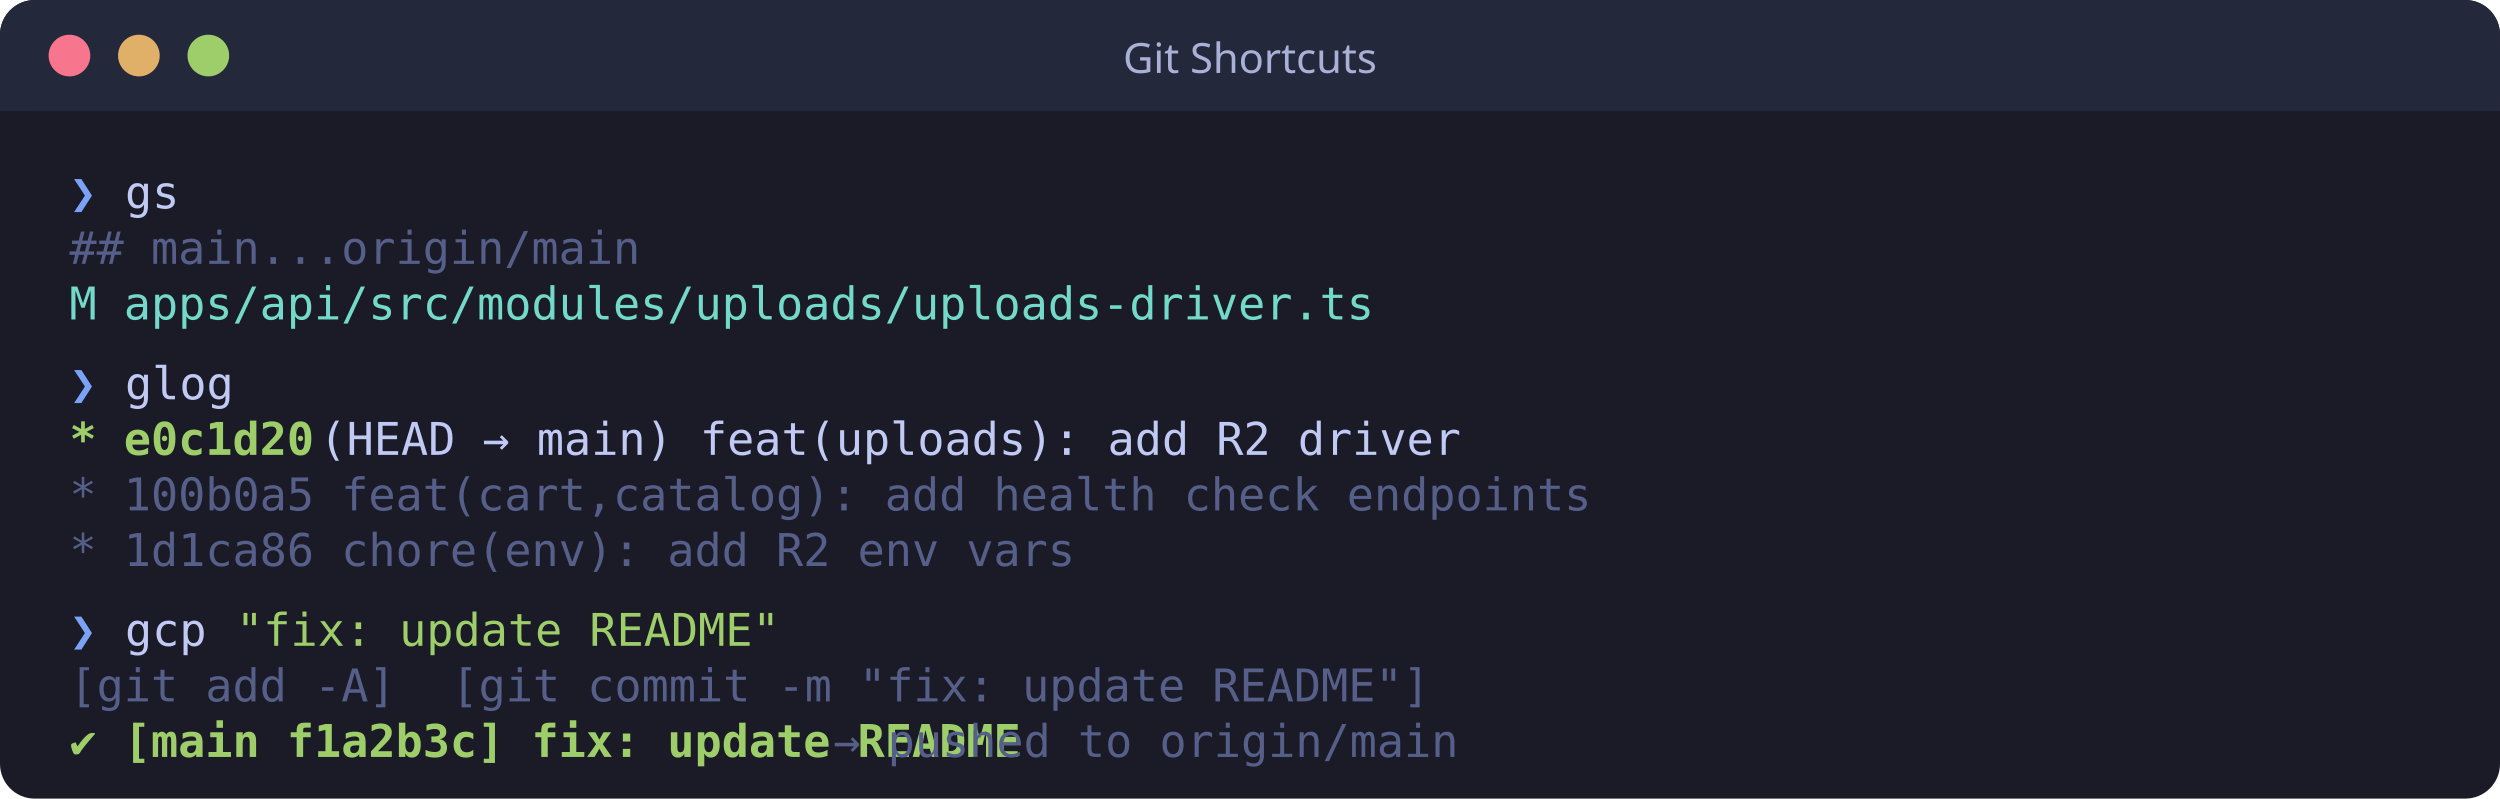
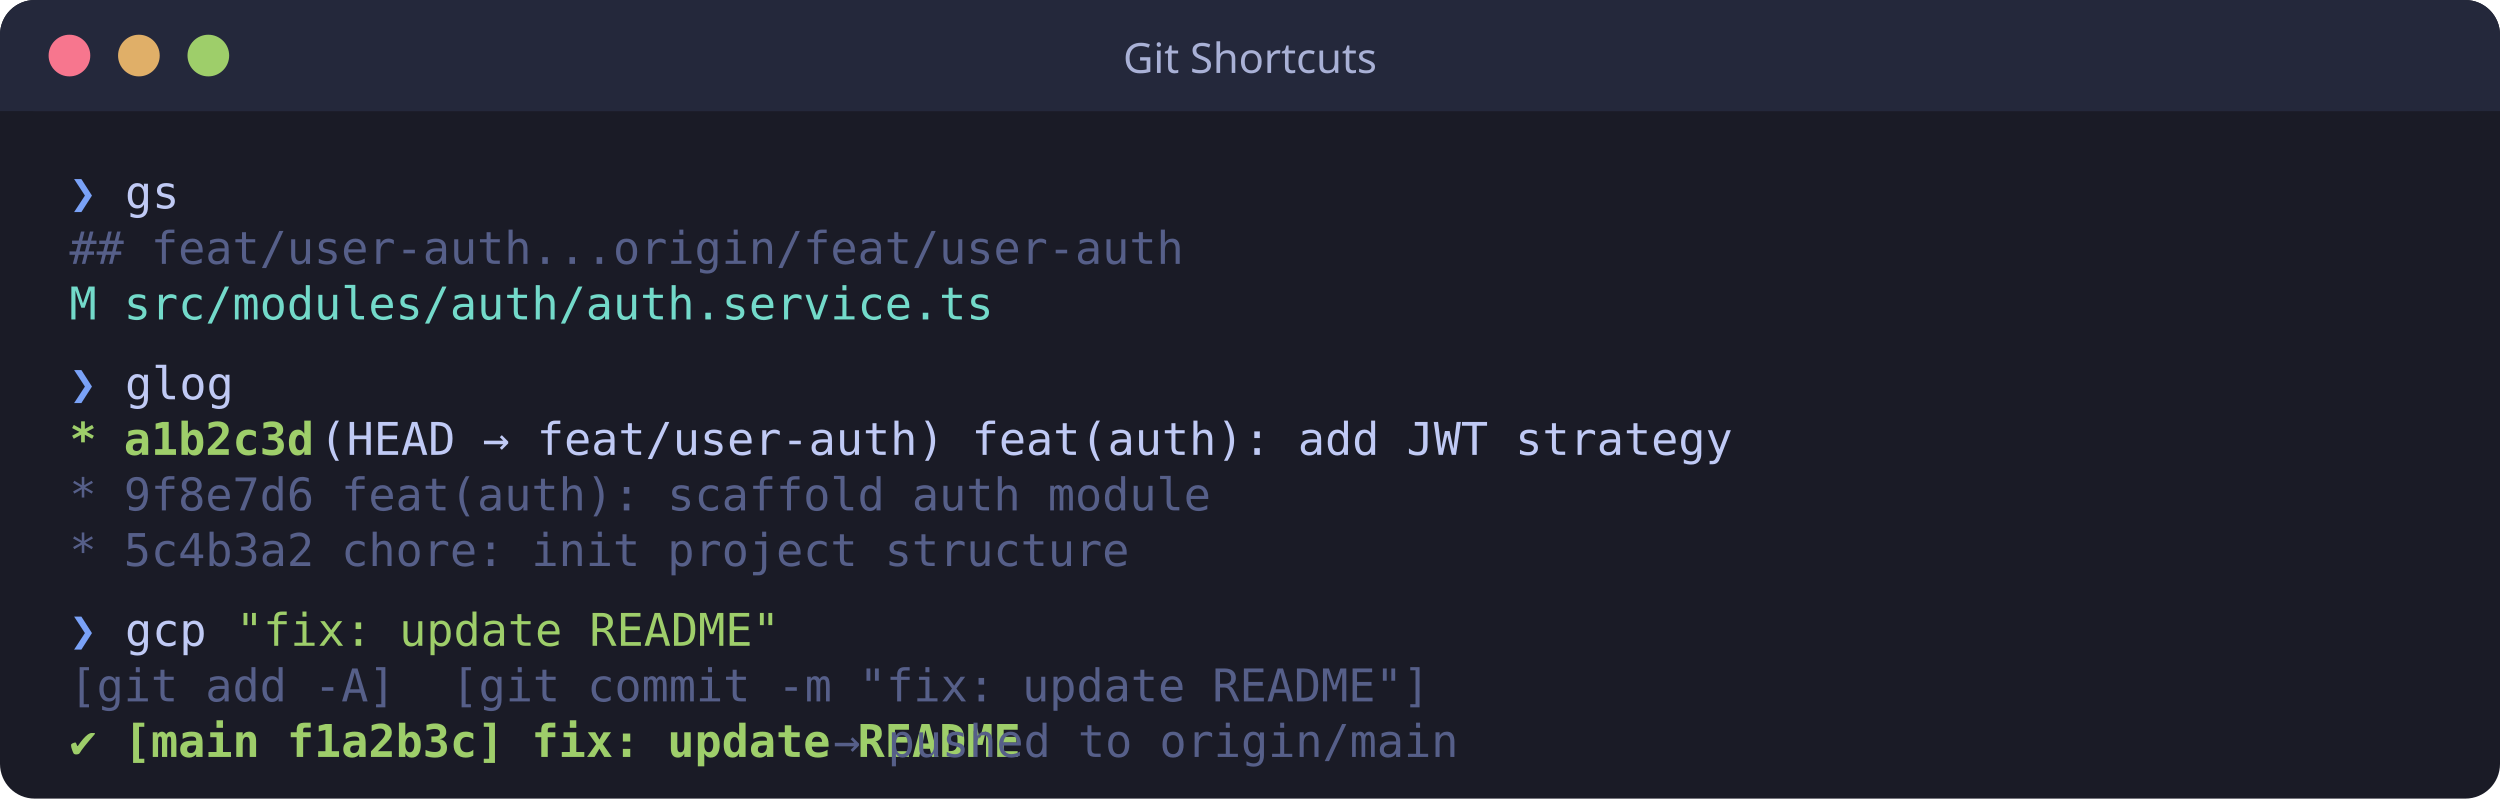
<svg xmlns="http://www.w3.org/2000/svg" viewBox="0 0 720 230" width="720" height="230">
  <defs>
    <style>
      .bg   { fill: #1a1b26; }
      .chrome { fill: #24283b; }
      .dot-r  { fill: #f7768e; }
      .dot-y  { fill: #e0af68; }
      .dot-g  { fill: #9ece6a; }
      .prompt { fill: #7aa2f7; font: bold 13px 'Cascadia Code','Consolas',monospace; }
      .cmd    { fill: #c0caf5; font: 13px 'Cascadia Code','Consolas',monospace; }
      .str    { fill: #9ece6a; font: 13px 'Cascadia Code','Consolas',monospace; }
      .out    { fill: #73daca; font: 13px 'Cascadia Code','Consolas',monospace; }
      .dim    { fill: #565f89; font: 13px 'Cascadia Code','Consolas',monospace; }
      .ok     { fill: #9ece6a; font: bold 13px 'Cascadia Code','Consolas',monospace; }
      .title  { fill: #a9b1d6; font: 12px 'Segoe UI',sans-serif; }
      .cursor { fill: #7aa2f7; }

      .r1  { animation: show 0s 0.2s both; }
      .r2  { animation: show 0s 0.9s both; }
      .r3  { animation: show 0s 1.3s both; }
      .r4  { animation: show 0s 1.7s both; }
      .r5  { animation: show 0s 2.1s both; }
      .r6  { animation: show 0s 2.5s both; }
      .r7  { animation: show 0s 3.4s both; }
      .r8  { animation: show 0s 3.8s both; }
      .r9  { animation: show 0s 4.2s both; }
      .r10 { animation: show 0s 4.6s both; }
      .r11 { animation: show 0s 5.0s both; }
      .r12 { animation: show 0s 5.8s both; }
      .r13 { animation: show 0s 6.2s both; }
      .r14 { animation: show 0s 6.6s both; }

      @keyframes show { from{opacity:0} to{opacity:1} }
    </style>
  </defs>
  <rect width="720" height="230" rx="10" class="bg" />
  <rect width="720" height="32" rx="10" class="chrome" />
  <rect y="22" width="720" height="10" class="chrome" />
  <circle cx="20" cy="16" r="6" class="dot-r" />
  <circle cx="40" cy="16" r="6" class="dot-y" />
  <circle cx="60" cy="16" r="6" class="dot-g" />
  <text x="360" y="21" text-anchor="middle" class="title">Git Shortcuts</text>
  <text x="20" y="60" class="prompt r1">❯</text>
  <text x="36" y="60" class="cmd r1">gs</text>
-   <text x="20" y="76" class="dim r2">## main...origin/main</text>
-   <text x="20" y="92" class="out r3"> M apps/api/src/modules/uploads/uploads-driver.ts</text>
+   <text x="20" y="76" class="dim r2">## feat/user-auth...origin/feat/user-auth</text>
+   <text x="20" y="92" class="out r3"> M src/modules/auth/auth.service.ts</text>
  <text x="20" y="115" class="prompt r4">❯</text>
  <text x="36" y="115" class="cmd r4">glog</text>
-   <text x="20" y="131" class="ok r5">* e0c1d20</text>
-   <text x="92" y="131" class="cmd r5">(HEAD → main)  feat(uploads): add R2 driver</text>
-   <text x="20" y="147" class="dim r6">* 100b0a5  feat(cart,catalog): add health check endpoints</text>
-   <text x="20" y="163" class="dim r6">* 1d1ca86  chore(env): add R2 env vars</text>
+   <text x="20" y="131" class="ok r5">* a1b2c3d</text>
+   <text x="92" y="131" class="cmd r5">(HEAD → feat/user-auth)  feat(auth): add JWT strategy</text>
+   <text x="20" y="147" class="dim r6">* 9f8e7d6  feat(auth): scaffold auth module</text>
+   <text x="20" y="163" class="dim r6">* 5c4b3a2  chore: init project structure</text>
  <text x="20" y="186" class="prompt r7">❯</text>
  <text x="36" y="186" class="cmd r7">gcp </text>
  <text x="68" y="186" class="str r7">"fix: update README"</text>
  <text x="20" y="202" class="dim r8">[git add -A]</text>
  <text x="20" y="202" class="dim r9" dx="110">[git commit -m "fix: update README"]</text>
  <text x="20" y="218" class="ok r10">✔ [main f1a2b3c]  fix: update README</text>
  <text x="20" y="218" class="dim r11" dx="220">→ pushed to origin/main</text>
</svg>
